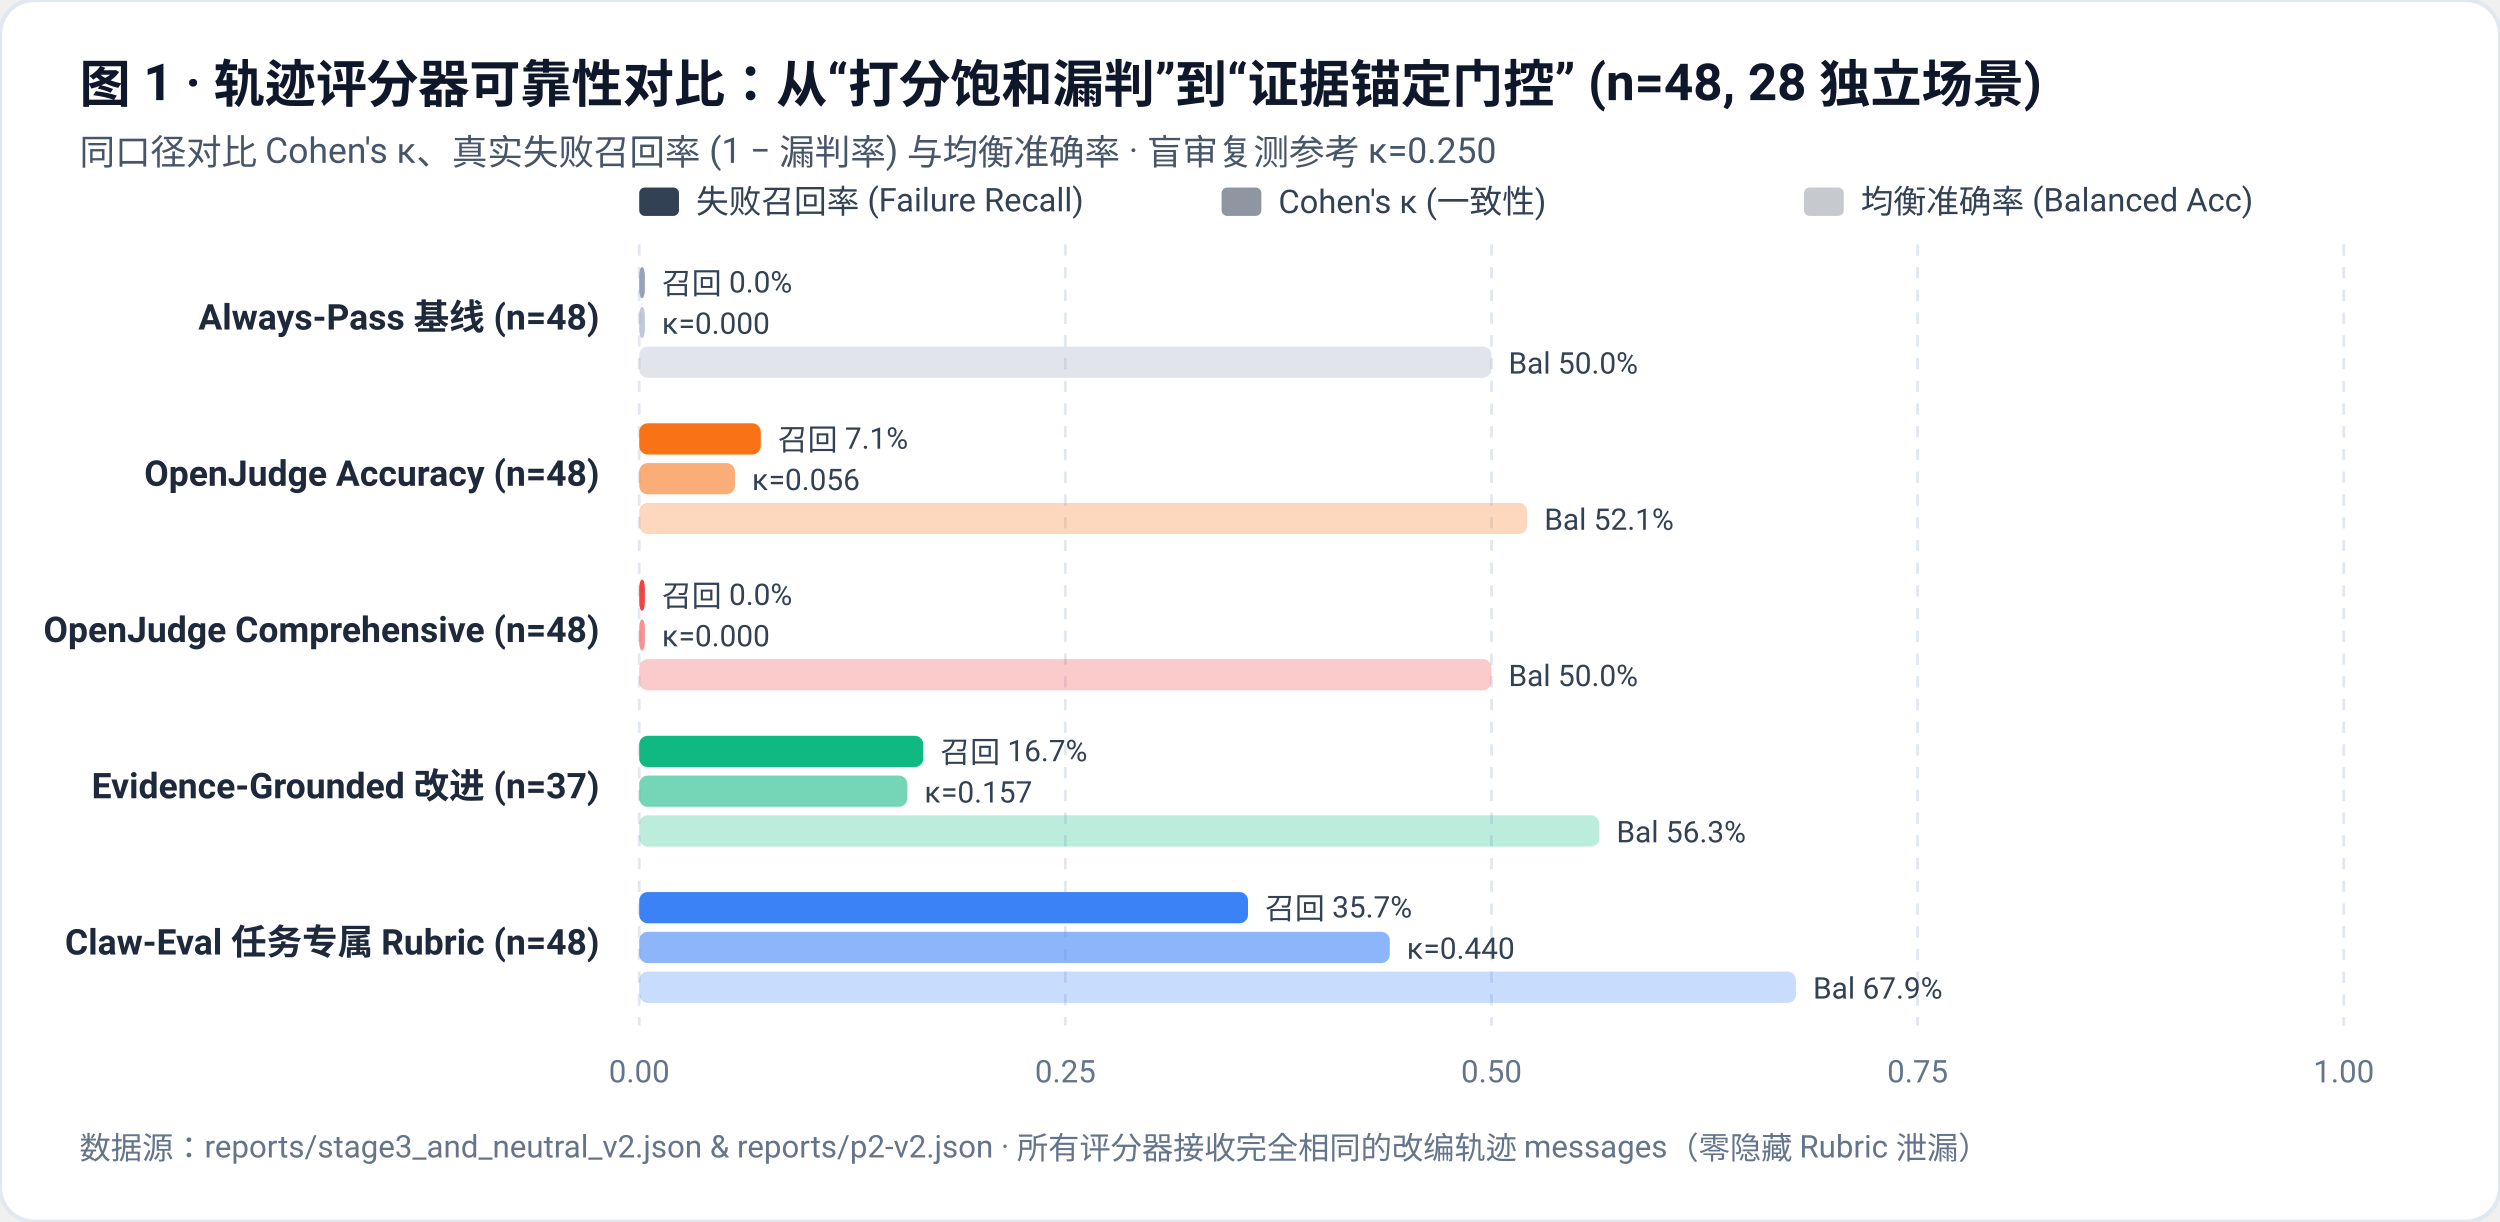
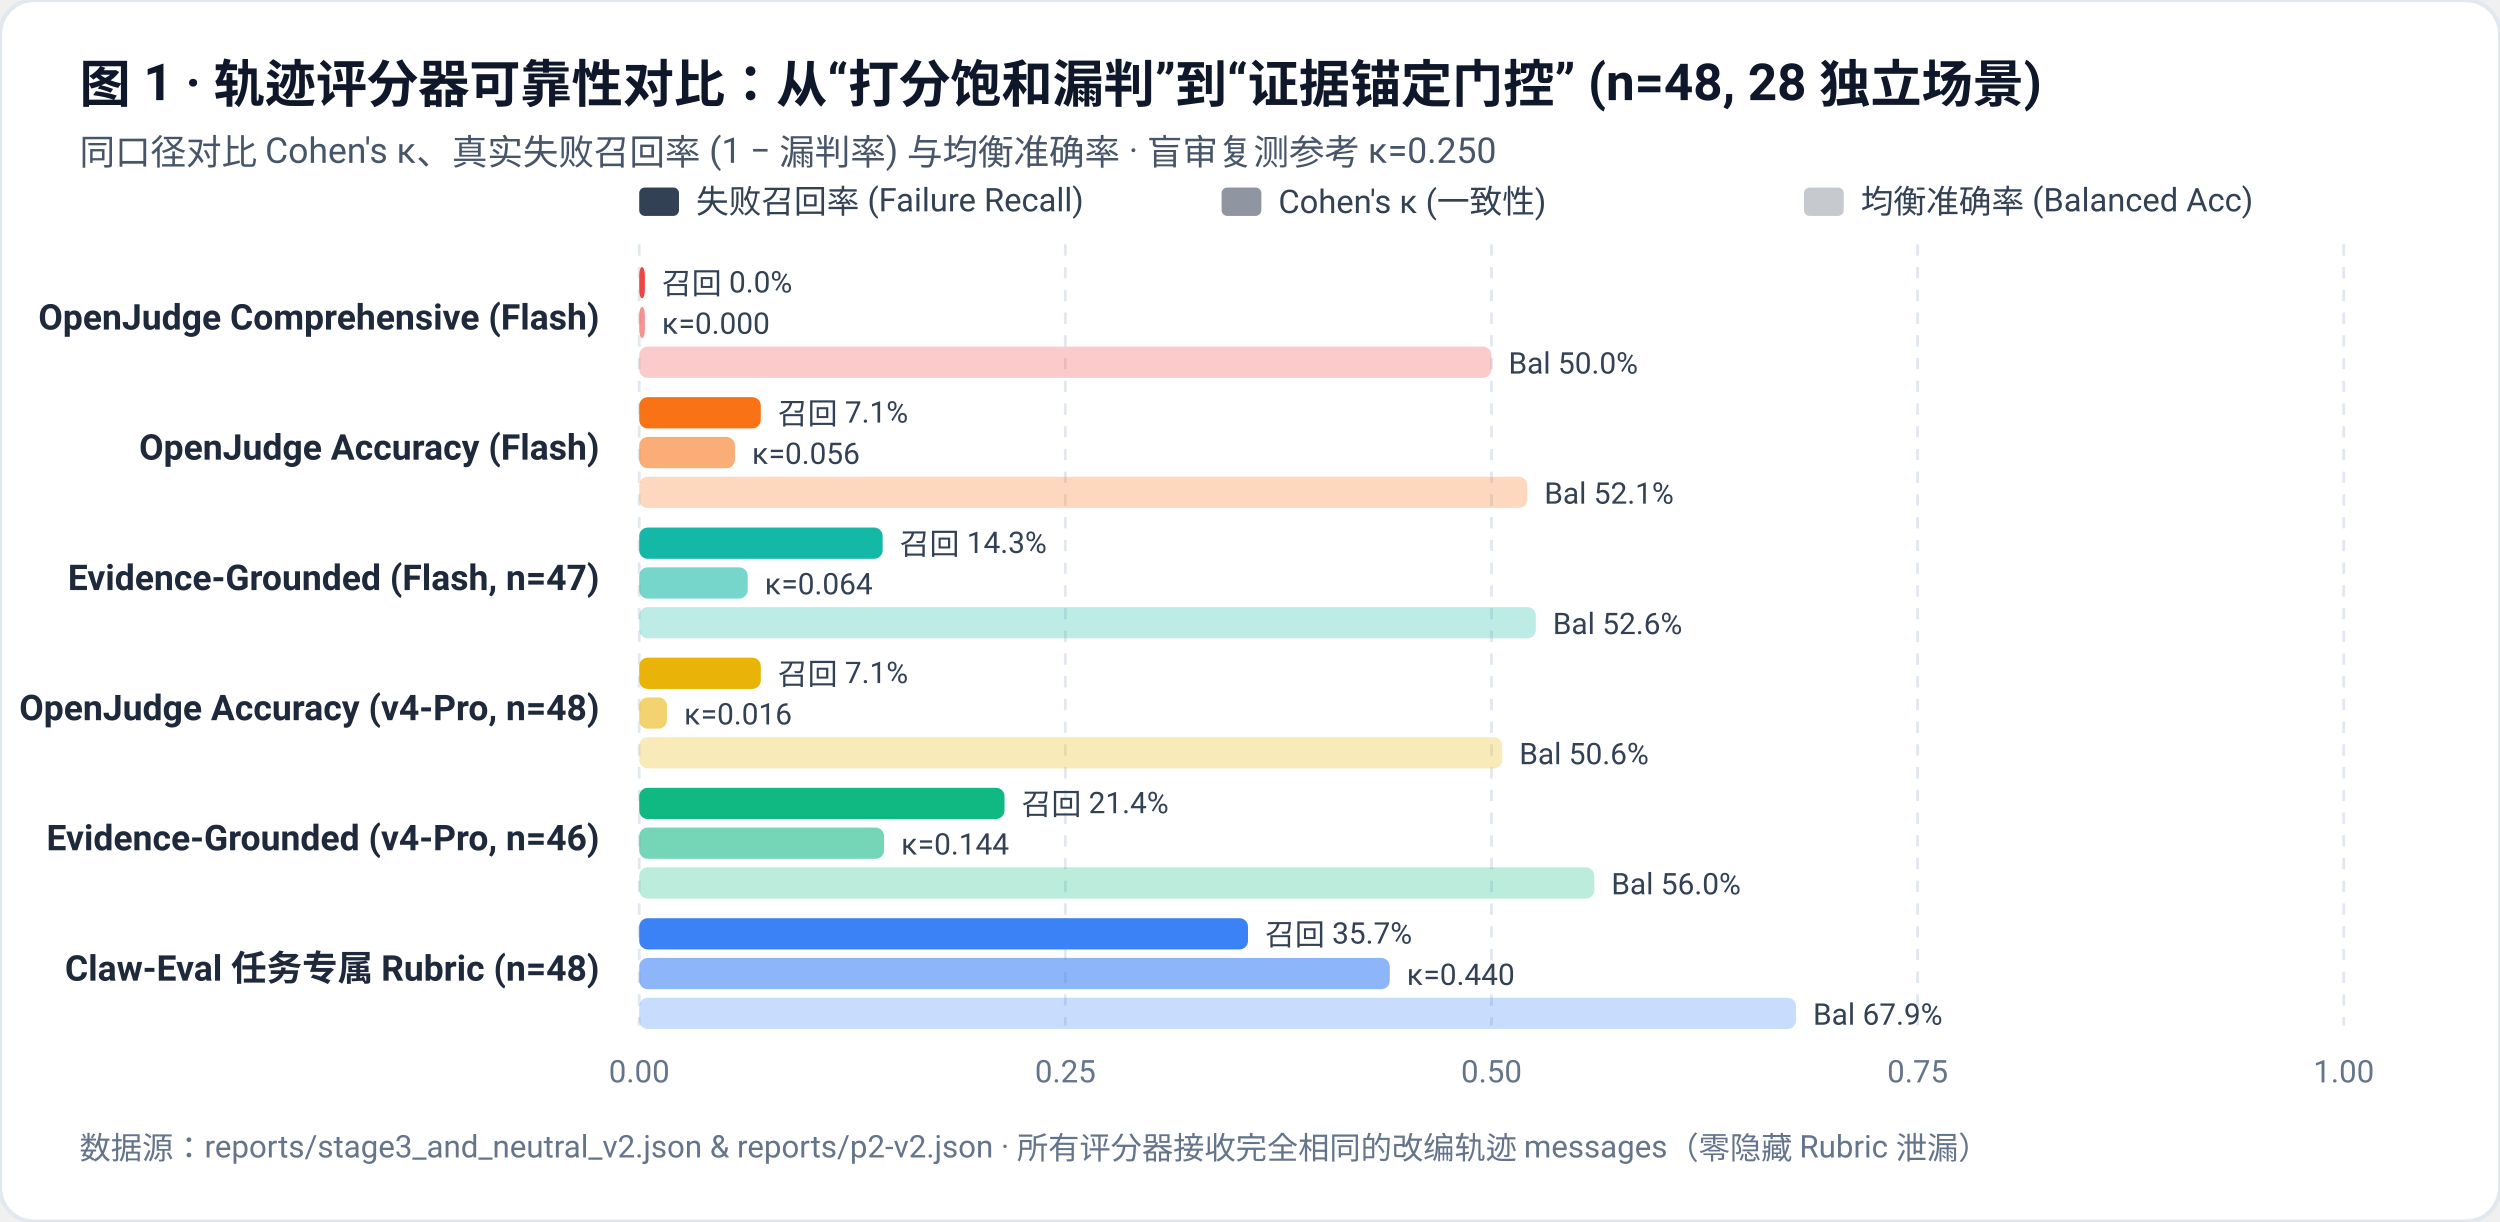
<svg xmlns="http://www.w3.org/2000/svg" viewBox="0 0 880 430" width="880" height="430" font-family="-apple-system,BlinkMacSystemFont,Segoe UI,Roboto,Helvetica,Arial,sans-serif">
  <rect width="880" height="430" rx="12" fill="#ffffff" stroke="#e2e8f0" stroke-width="1.5" />
  <text x="28" y="36" font-size="18" font-weight="700" fill="#0f172a">图 1 · 轨迹评分器可靠性对比：从“打分饱和漏判”到“证据锚定门控” (n=48, 28 独立场景)</text>
  <text x="28" y="58" font-size="12.5" fill="#475569">同口径对比 Cohen's κ、真实失败召回率 (1 − 漏判率) 与均衡准确率 · 盲审复测参考 κ=0.250</text>
  <line x1="225.0" y1="86" x2="225.0" y2="361" stroke="#e2e8f0" stroke-dasharray="4,4" />
  <text x="225.0" y="381" text-anchor="middle" font-size="11" fill="#64748b">0.00</text>
  <line x1="375.0" y1="86" x2="375.0" y2="361" stroke="#e2e8f0" stroke-dasharray="4,4" />
  <text x="375.0" y="381" text-anchor="middle" font-size="11" fill="#64748b">0.25</text>
  <line x1="525.0" y1="86" x2="525.0" y2="361" stroke="#e2e8f0" stroke-dasharray="4,4" />
  <text x="525.0" y="381" text-anchor="middle" font-size="11" fill="#64748b">0.50</text>
  <line x1="675.0" y1="86" x2="675.0" y2="361" stroke="#e2e8f0" stroke-dasharray="4,4" />
  <text x="675.0" y="381" text-anchor="middle" font-size="11" fill="#64748b">0.75</text>
  <line x1="825.0" y1="86" x2="825.0" y2="361" stroke="#e2e8f0" stroke-dasharray="4,4" />
  <text x="825.0" y="381" text-anchor="middle" font-size="11" fill="#64748b">1.00</text>
  <rect x="225" y="66" width="14" height="10" rx="2" fill="#334155" fill-opacity="1.0" />
  <text x="245" y="75" font-size="11.5" fill="#334155">失败召回率 (Failure Recall)</text>
  <rect x="430" y="66" width="14" height="10" rx="2" fill="#334155" fill-opacity="0.55" />
  <text x="450" y="75" font-size="11.5" fill="#334155">Cohen's κ (一致性)</text>
  <rect x="635" y="66" width="14" height="10" rx="2" fill="#334155" fill-opacity="0.28" />
  <text x="655" y="75" font-size="11.5" fill="#334155">均衡准确率 (Balanced Acc)</text>
-   <text x="211" y="116.0" text-anchor="end" font-size="12.5" font-weight="600" fill="#1e293b">Always-Pass 基线 (n=48)</text>
-   <rect x="225" y="94.0" width="2.0" height="11" rx="3" fill="#94a3b8" fill-opacity="1.0" />
+   <text x="211" y="116.0" text-anchor="end" font-size="12.5" font-weight="600" fill="#1e293b">OpenJudge Comprehensive (Flash)</text>
+   <rect x="225" y="94.0" width="2.0" height="11" rx="3" fill="#ef4444" fill-opacity="1.0" />
  <text x="233.0" y="103.5" font-size="10.5" fill="#334155">召回 0.0%</text>
-   <rect x="225" y="108.0" width="2.0" height="11" rx="3" fill="#94a3b8" fill-opacity="0.58" />
+   <rect x="225" y="108.0" width="2.0" height="11" rx="3" fill="#ef4444" fill-opacity="0.58" />
  <text x="233.0" y="117.5" font-size="10.5" fill="#334155">κ=0.000</text>
-   <rect x="225" y="122.0" width="300.0" height="11" rx="3" fill="#94a3b8" fill-opacity="0.28" />
+   <rect x="225" y="122.0" width="300.0" height="11" rx="3" fill="#ef4444" fill-opacity="0.28" />
  <text x="531.0" y="131.5" font-size="10.5" fill="#334155">Bal 50.0%</text>
-   <text x="211" y="171.0" text-anchor="end" font-size="12.5" font-weight="600" fill="#1e293b">OpenJudge Accuracy (n=48)</text>
-   <rect x="225" y="149.0" width="42.8" height="11" rx="3" fill="#f97316" fill-opacity="1.0" />
-   <text x="273.8" y="158.5" font-size="10.5" fill="#334155">召回 7.1%</text>
-   <rect x="225" y="163.0" width="33.7" height="11" rx="3" fill="#f97316" fill-opacity="0.58" />
-   <text x="264.7" y="172.5" font-size="10.5" fill="#334155">κ=0.056</text>
-   <rect x="225" y="177.0" width="312.6" height="11" rx="3" fill="#f97316" fill-opacity="0.28" />
-   <text x="543.6" y="186.5" font-size="10.5" fill="#334155">Bal 52.1%</text>
-   <text x="211" y="226.0" text-anchor="end" font-size="12.5" font-weight="600" fill="#1e293b">OpenJudge Comprehensive (n=48)</text>
-   <rect x="225" y="204.0" width="2.0" height="11" rx="3" fill="#ef4444" fill-opacity="1.0" />
-   <text x="233.0" y="213.5" font-size="10.5" fill="#334155">召回 0.0%</text>
-   <rect x="225" y="218.0" width="2.0" height="11" rx="3" fill="#ef4444" fill-opacity="0.58" />
-   <text x="233.0" y="227.5" font-size="10.5" fill="#334155">κ=0.000</text>
-   <rect x="225" y="232.0" width="300.0" height="11" rx="3" fill="#ef4444" fill-opacity="0.28" />
-   <text x="531.0" y="241.5" font-size="10.5" fill="#334155">Bal 50.0%</text>
-   <text x="211" y="281.0" text-anchor="end" font-size="12.5" font-weight="600" fill="#1e293b">Evidence-Grounded 改进 (n=37)</text>
-   <rect x="225" y="259.0" width="100.0" height="11" rx="3" fill="#10b981" fill-opacity="1.0" />
-   <text x="331.0" y="268.5" font-size="10.5" fill="#334155">召回 16.7%</text>
-   <rect x="225" y="273.0" width="94.4" height="11" rx="3" fill="#10b981" fill-opacity="0.58" />
-   <text x="325.4" y="282.5" font-size="10.5" fill="#334155">κ=0.157</text>
-   <rect x="225" y="287.0" width="338.0" height="11" rx="3" fill="#10b981" fill-opacity="0.28" />
-   <text x="569.0" y="296.5" font-size="10.5" fill="#334155">Bal 56.3%</text>
-   <text x="211" y="336.0" text-anchor="end" font-size="12.5" font-weight="600" fill="#1e293b">Claw-Eval 任务专属 Rubric (n=48)</text>
-   <rect x="225" y="314.0" width="214.3" height="11" rx="3" fill="#3b82f6" fill-opacity="1.0" />
-   <text x="445.3" y="323.5" font-size="10.5" fill="#334155">召回 35.7%</text>
-   <rect x="225" y="328.0" width="264.2" height="11" rx="3" fill="#3b82f6" fill-opacity="0.58" />
-   <text x="495.2" y="337.5" font-size="10.5" fill="#334155">κ=0.440</text>
-   <rect x="225" y="342.0" width="407.2" height="11" rx="3" fill="#3b82f6" fill-opacity="0.28" />
-   <text x="638.2" y="351.5" font-size="10.5" fill="#334155">Bal 67.9%</text>
+   <text x="211" y="161.8" text-anchor="end" font-size="12.5" font-weight="600" fill="#1e293b">OpenJudge Accuracy (Flash)</text>
+   <rect x="225" y="139.8" width="42.8" height="11" rx="3" fill="#f97316" fill-opacity="1.0" />
+   <text x="273.8" y="149.3" font-size="10.5" fill="#334155">召回 7.1%</text>
+   <rect x="225" y="153.8" width="33.7" height="11" rx="3" fill="#f97316" fill-opacity="0.58" />
+   <text x="264.7" y="163.3" font-size="10.5" fill="#334155">κ=0.056</text>
+   <rect x="225" y="167.8" width="312.6" height="11" rx="3" fill="#f97316" fill-opacity="0.28" />
+   <text x="543.6" y="177.3" font-size="10.5" fill="#334155">Bal 52.1%</text>
+   <text x="211" y="207.7" text-anchor="end" font-size="12.5" font-weight="600" fill="#1e293b">Evidence-Grounded (Flash, n=47)</text>
+   <rect x="225" y="185.7" width="85.7" height="11" rx="3" fill="#14b8a6" fill-opacity="1.0" />
+   <text x="316.7" y="195.2" font-size="10.5" fill="#334155">召回 14.3%</text>
+   <rect x="225" y="199.7" width="38.2" height="11" rx="3" fill="#14b8a6" fill-opacity="0.58" />
+   <text x="269.2" y="209.2" font-size="10.5" fill="#334155">κ=0.064</text>
+   <rect x="225" y="213.7" width="315.6" height="11" rx="3" fill="#14b8a6" fill-opacity="0.28" />
+   <text x="546.6" y="223.2" font-size="10.5" fill="#334155">Bal 52.6%</text>
+   <text x="211" y="253.5" text-anchor="end" font-size="12.5" font-weight="600" fill="#1e293b">OpenJudge Accuracy (v4-Pro, n=48)</text>
+   <rect x="225" y="231.5" width="42.8" height="11" rx="3" fill="#eab308" fill-opacity="1.0" />
+   <text x="273.8" y="241.0" font-size="10.5" fill="#334155">召回 7.1%</text>
+   <rect x="225" y="245.5" width="9.8" height="11" rx="3" fill="#eab308" fill-opacity="0.58" />
+   <text x="240.8" y="255.0" font-size="10.5" fill="#334155">κ=0.016</text>
+   <rect x="225" y="259.5" width="303.8" height="11" rx="3" fill="#eab308" fill-opacity="0.28" />
+   <text x="534.8" y="269.0" font-size="10.5" fill="#334155">Bal 50.6%</text>
+   <text x="211" y="299.3" text-anchor="end" font-size="12.5" font-weight="600" fill="#1e293b">Evidence-Grounded (v4-Pro, n=46)</text>
+   <rect x="225" y="277.3" width="128.6" height="11" rx="3" fill="#10b981" fill-opacity="1.0" />
+   <text x="359.6" y="286.8" font-size="10.5" fill="#334155">召回 21.4%</text>
+   <rect x="225" y="291.3" width="86.2" height="11" rx="3" fill="#10b981" fill-opacity="0.58" />
+   <text x="317.2" y="300.8" font-size="10.5" fill="#334155">κ=0.144</text>
+   <rect x="225" y="305.3" width="336.2" height="11" rx="3" fill="#10b981" fill-opacity="0.28" />
+   <text x="567.2" y="314.8" font-size="10.5" fill="#334155">Bal 56.0%</text>
+   <text x="211" y="345.2" text-anchor="end" font-size="12.5" font-weight="600" fill="#1e293b">Claw-Eval 任务专属 Rubric (n=48)</text>
+   <rect x="225" y="323.2" width="214.3" height="11" rx="3" fill="#3b82f6" fill-opacity="1.0" />
+   <text x="445.3" y="332.7" font-size="10.5" fill="#334155">召回 35.7%</text>
+   <rect x="225" y="337.2" width="264.2" height="11" rx="3" fill="#3b82f6" fill-opacity="0.58" />
+   <text x="495.2" y="346.7" font-size="10.5" fill="#334155">κ=0.440</text>
+   <rect x="225" y="351.2" width="407.2" height="11" rx="3" fill="#3b82f6" fill-opacity="0.28" />
+   <text x="638.2" y="360.7" font-size="10.5" fill="#334155">Bal 67.9%</text>
  <text x="28" y="408" font-size="11" fill="#64748b">数据源：reports/stage3_and_neutral_v2.json &amp; reports/p2-v2.json · 所有评分器接收完全相同的改编轨迹 messages（零隐藏 Rubric 泄漏）</text>
</svg>
